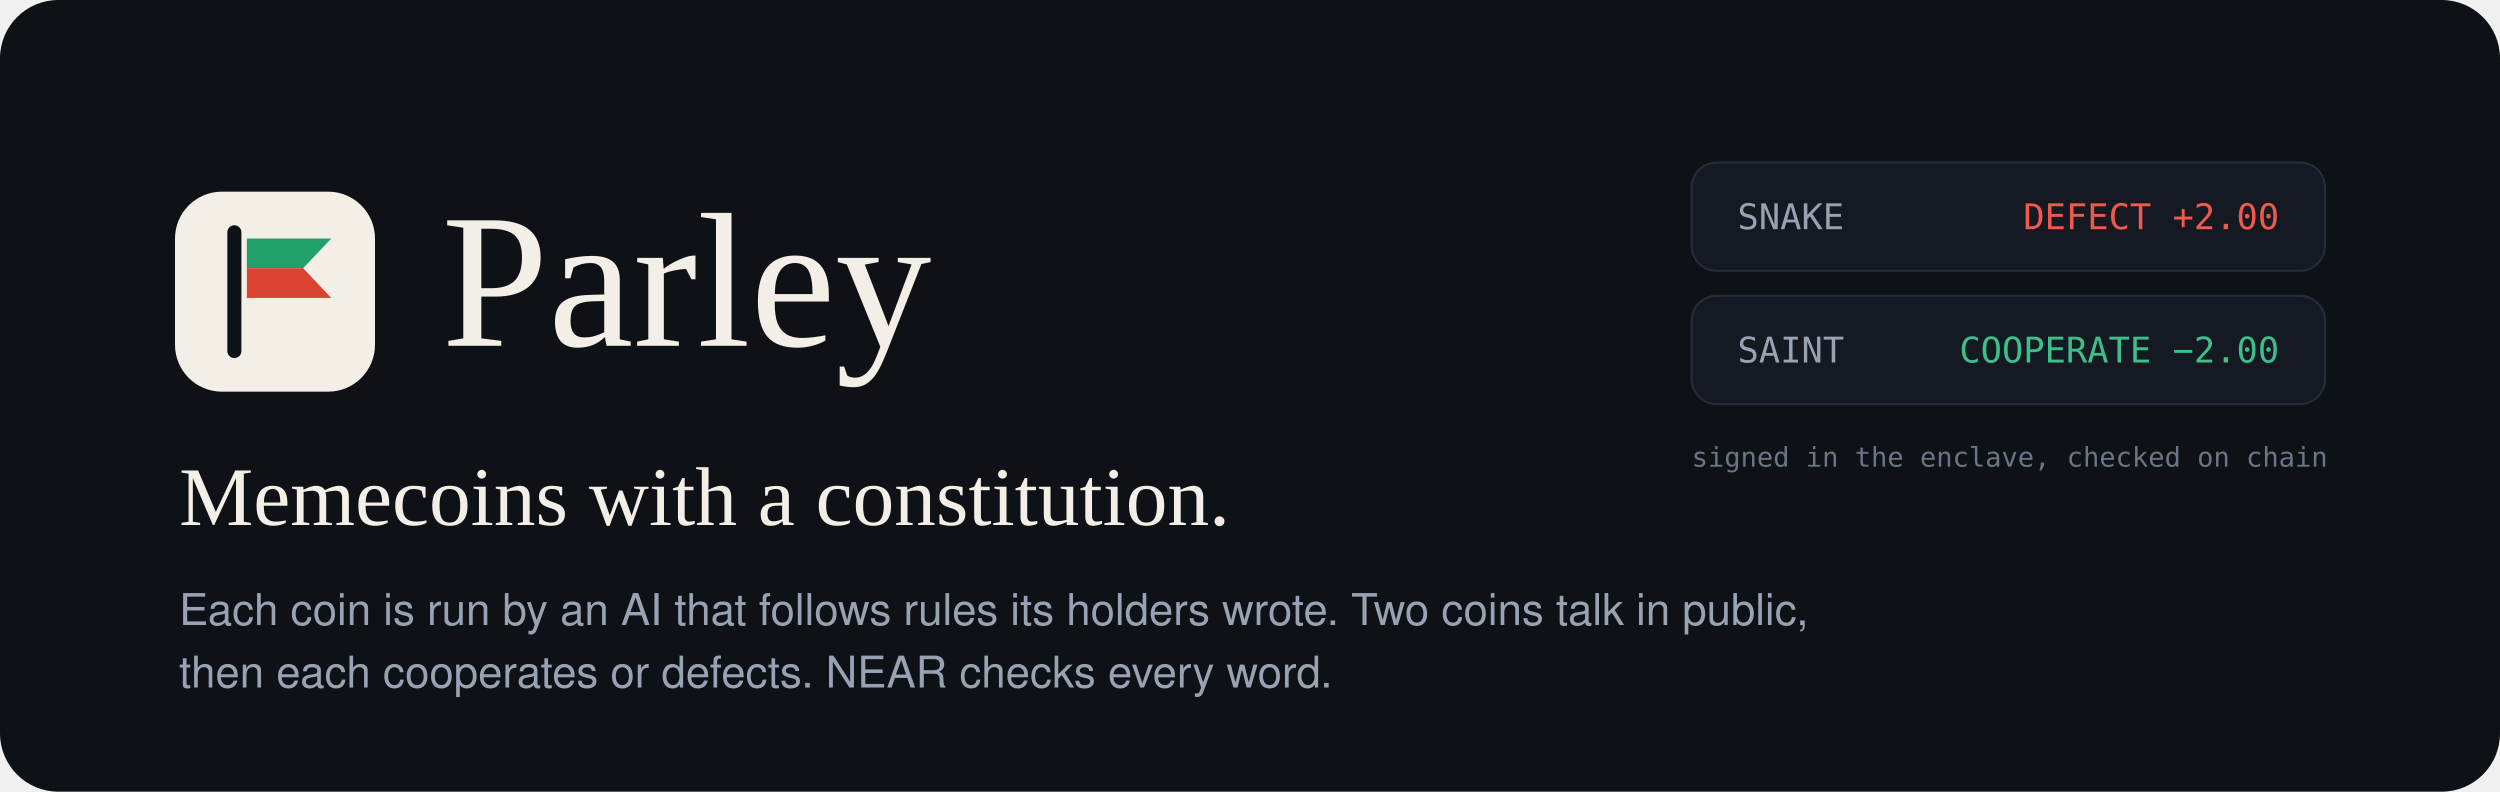
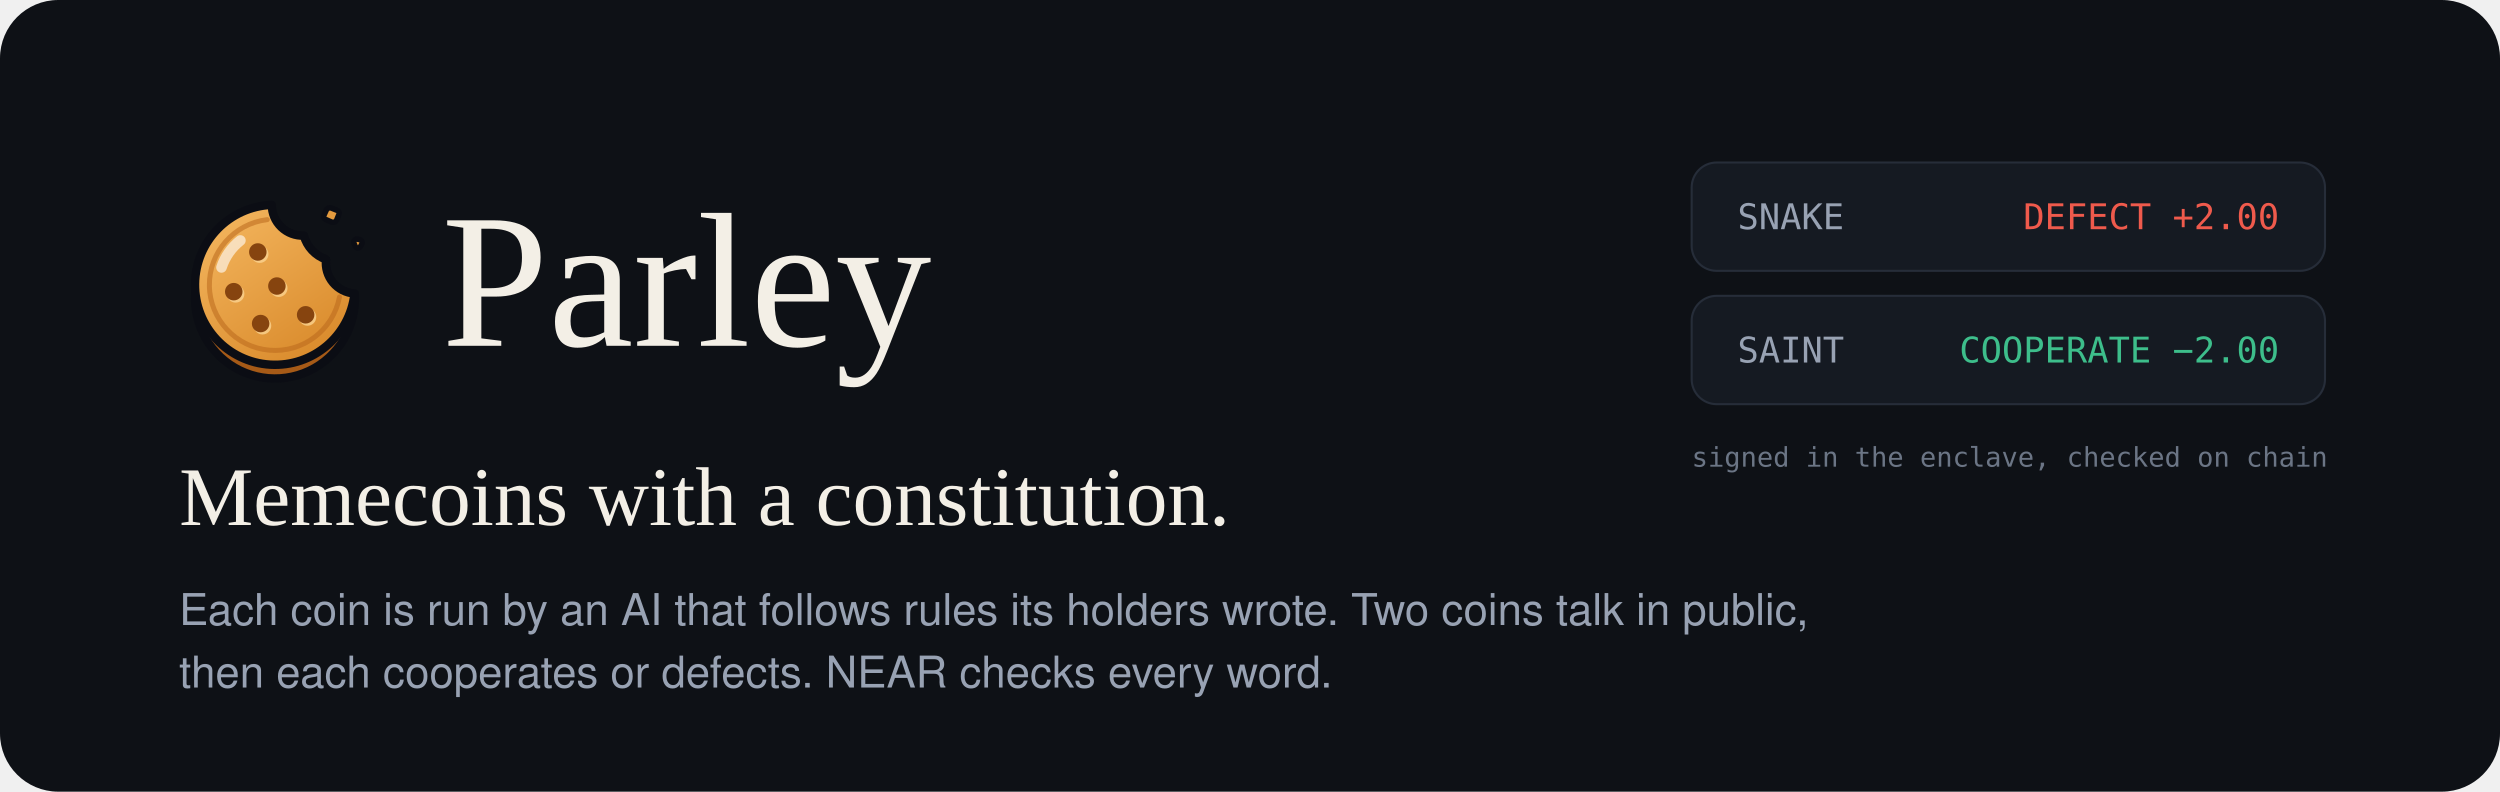
<svg xmlns="http://www.w3.org/2000/svg" viewBox="0 0 1200 380" role="img" aria-label="Parley: memecoins with a constitution">
  <rect width="1200" height="380" rx="28" fill="#0E1116" />
  <g transform="translate(84 92) scale(1.5)">
-     <rect width="64" height="64" rx="15" fill="#F3EFE6" />
-     <path d="M19 13v38" stroke="#0E1116" stroke-width="4.5" stroke-linecap="round" />
-     <path d="M23 15h27l-9 9.5H23z" fill="#22A06B" />
-     <path d="M23 24.5h18l9 9.5H23z" fill="#D9432F" />
+     <defs>
+       <linearGradient id="parleyCookie" x1="0.18" y1="0.08" x2="0.78" y2="0.96">
+         <stop offset="0" stop-color="#F2B35B" />
+         <stop offset="1" stop-color="#D98A2B" />
+       </linearGradient>
+     </defs>
+     <path d="M57.55 32.6A25.6 25.6 0 1 1 32 8.6A9.8 9.8 0 0 0 41.23 14.06A11.2 11.2 0 0 0 48.34 21.69A9.8 9.8 0 0 0 57.55 32.6Z" fill="#A65A17" stroke="#0B0D14" stroke-width="2.7" stroke-linejoin="round" />
+     <path d="M57.45 32.59A25.6 25.6 0 1 1 30.99 4.22A9.8 9.8 0 0 0 41.23 14.06A11.2 11.2 0 0 0 48.34 21.69A9.8 9.8 0 0 0 57.45 32.59Z" fill="url(#parleyCookie)" stroke="#0B0D14" stroke-width="2.7" stroke-linejoin="round" />
+     <path d="M52.63 33.73A21 21 0 1 1 29.52 8.95" fill="none" stroke="#B9691C" stroke-opacity="0.55" stroke-width="1.6" stroke-linecap="round" />
+     <circle cx="27.1" cy="20" r="2.8" fill="#FCD796" fill-opacity="0.75" />
+     <circle cx="19.4" cy="32.7" r="2.8" fill="#FCD796" fill-opacity="0.75" />
+     <circle cx="33.2" cy="30.9" r="2.8" fill="#FCD796" fill-opacity="0.75" />
+     <circle cx="28" cy="42.9" r="2.8" fill="#FCD796" fill-opacity="0.75" />
+     <circle cx="42.4" cy="40.1" r="2.8" fill="#FCD796" fill-opacity="0.75" />
+     <circle cx="26.5" cy="19.3" r="2.8" fill="#86440F" />
+     <circle cx="18.8" cy="32" r="2.8" fill="#86440F" />
+     <circle cx="32.6" cy="30.2" r="2.8" fill="#86440F" />
+     <circle cx="27.4" cy="42.2" r="2.8" fill="#86440F" />
+     <circle cx="41.8" cy="39.4" r="2.8" fill="#86440F" />
+     <path d="M14.88 24.24A18 18 0 0 1 20.92 15.62" fill="none" stroke="#FFFFFF" stroke-opacity="0.6" stroke-width="3.4" stroke-linecap="round" />
+     <path d="M48.39 5.91A1.3 1.3 0 0 1 50.05 5.24L51.9 5.97A1 1 0 0 1 52.47 7.27L51.78 9A1.3 1.3 0 0 1 50.05 9.72L48.15 8.88A1 1 0 0 1 47.65 7.55Z" fill="#E39A3E" stroke="#0B0D14" stroke-width="1.8" stroke-linejoin="round" />
+     <path d="M57.27 16.52A1 1 0 0 1 58.41 15.18L59.1 15.33A1 1 0 0 1 59.78 16.77L59.4 17.5A0.98 0.98 0 0 1 57.62 17.4Z" fill="#E39A3E" stroke="#0B0D14" stroke-width="1.8" stroke-linejoin="round" />
  </g>
  <text x="212" y="166" font-family="Georgia, 'Times New Roman', serif" font-size="92" fill="#F3EFE6">Parley</text>
  <text x="86" y="252" font-family="Georgia, 'Times New Roman', serif" font-size="40" fill="#F3EFE6">Memecoins with a constitution.</text>
  <text x="86" y="300" font-family="-apple-system, 'Segoe UI', Helvetica, Arial, sans-serif" font-size="21" fill="#98A2B3">Each coin is run by an AI that follows rules its holders wrote. Two coins talk in public,</text>
  <text x="86" y="330" font-family="-apple-system, 'Segoe UI', Helvetica, Arial, sans-serif" font-size="21" fill="#98A2B3">then each cooperates or defects. NEAR checks every word.</text>
  <g font-family="ui-monospace, SFMono-Regular, Menlo, monospace" font-size="17">
    <rect x="812" y="78" width="304" height="52" rx="12" fill="#151A22" stroke="#262D39" />
    <text x="834" y="110" fill="#98A2B3">SNAKE</text>
    <text x="1094" y="110" fill="#EF5A4C" text-anchor="end">DEFECT  +2.00</text>
    <rect x="812" y="142" width="304" height="52" rx="12" fill="#151A22" stroke="#262D39" />
    <text x="834" y="174" fill="#98A2B3">SAINT</text>
    <text x="1094" y="174" fill="#3DBE8B" text-anchor="end">COOPERATE  −2.00</text>
    <text x="812" y="224" fill="#6B7585" font-size="13">signed in the enclave, checked on chain</text>
  </g>
</svg>
